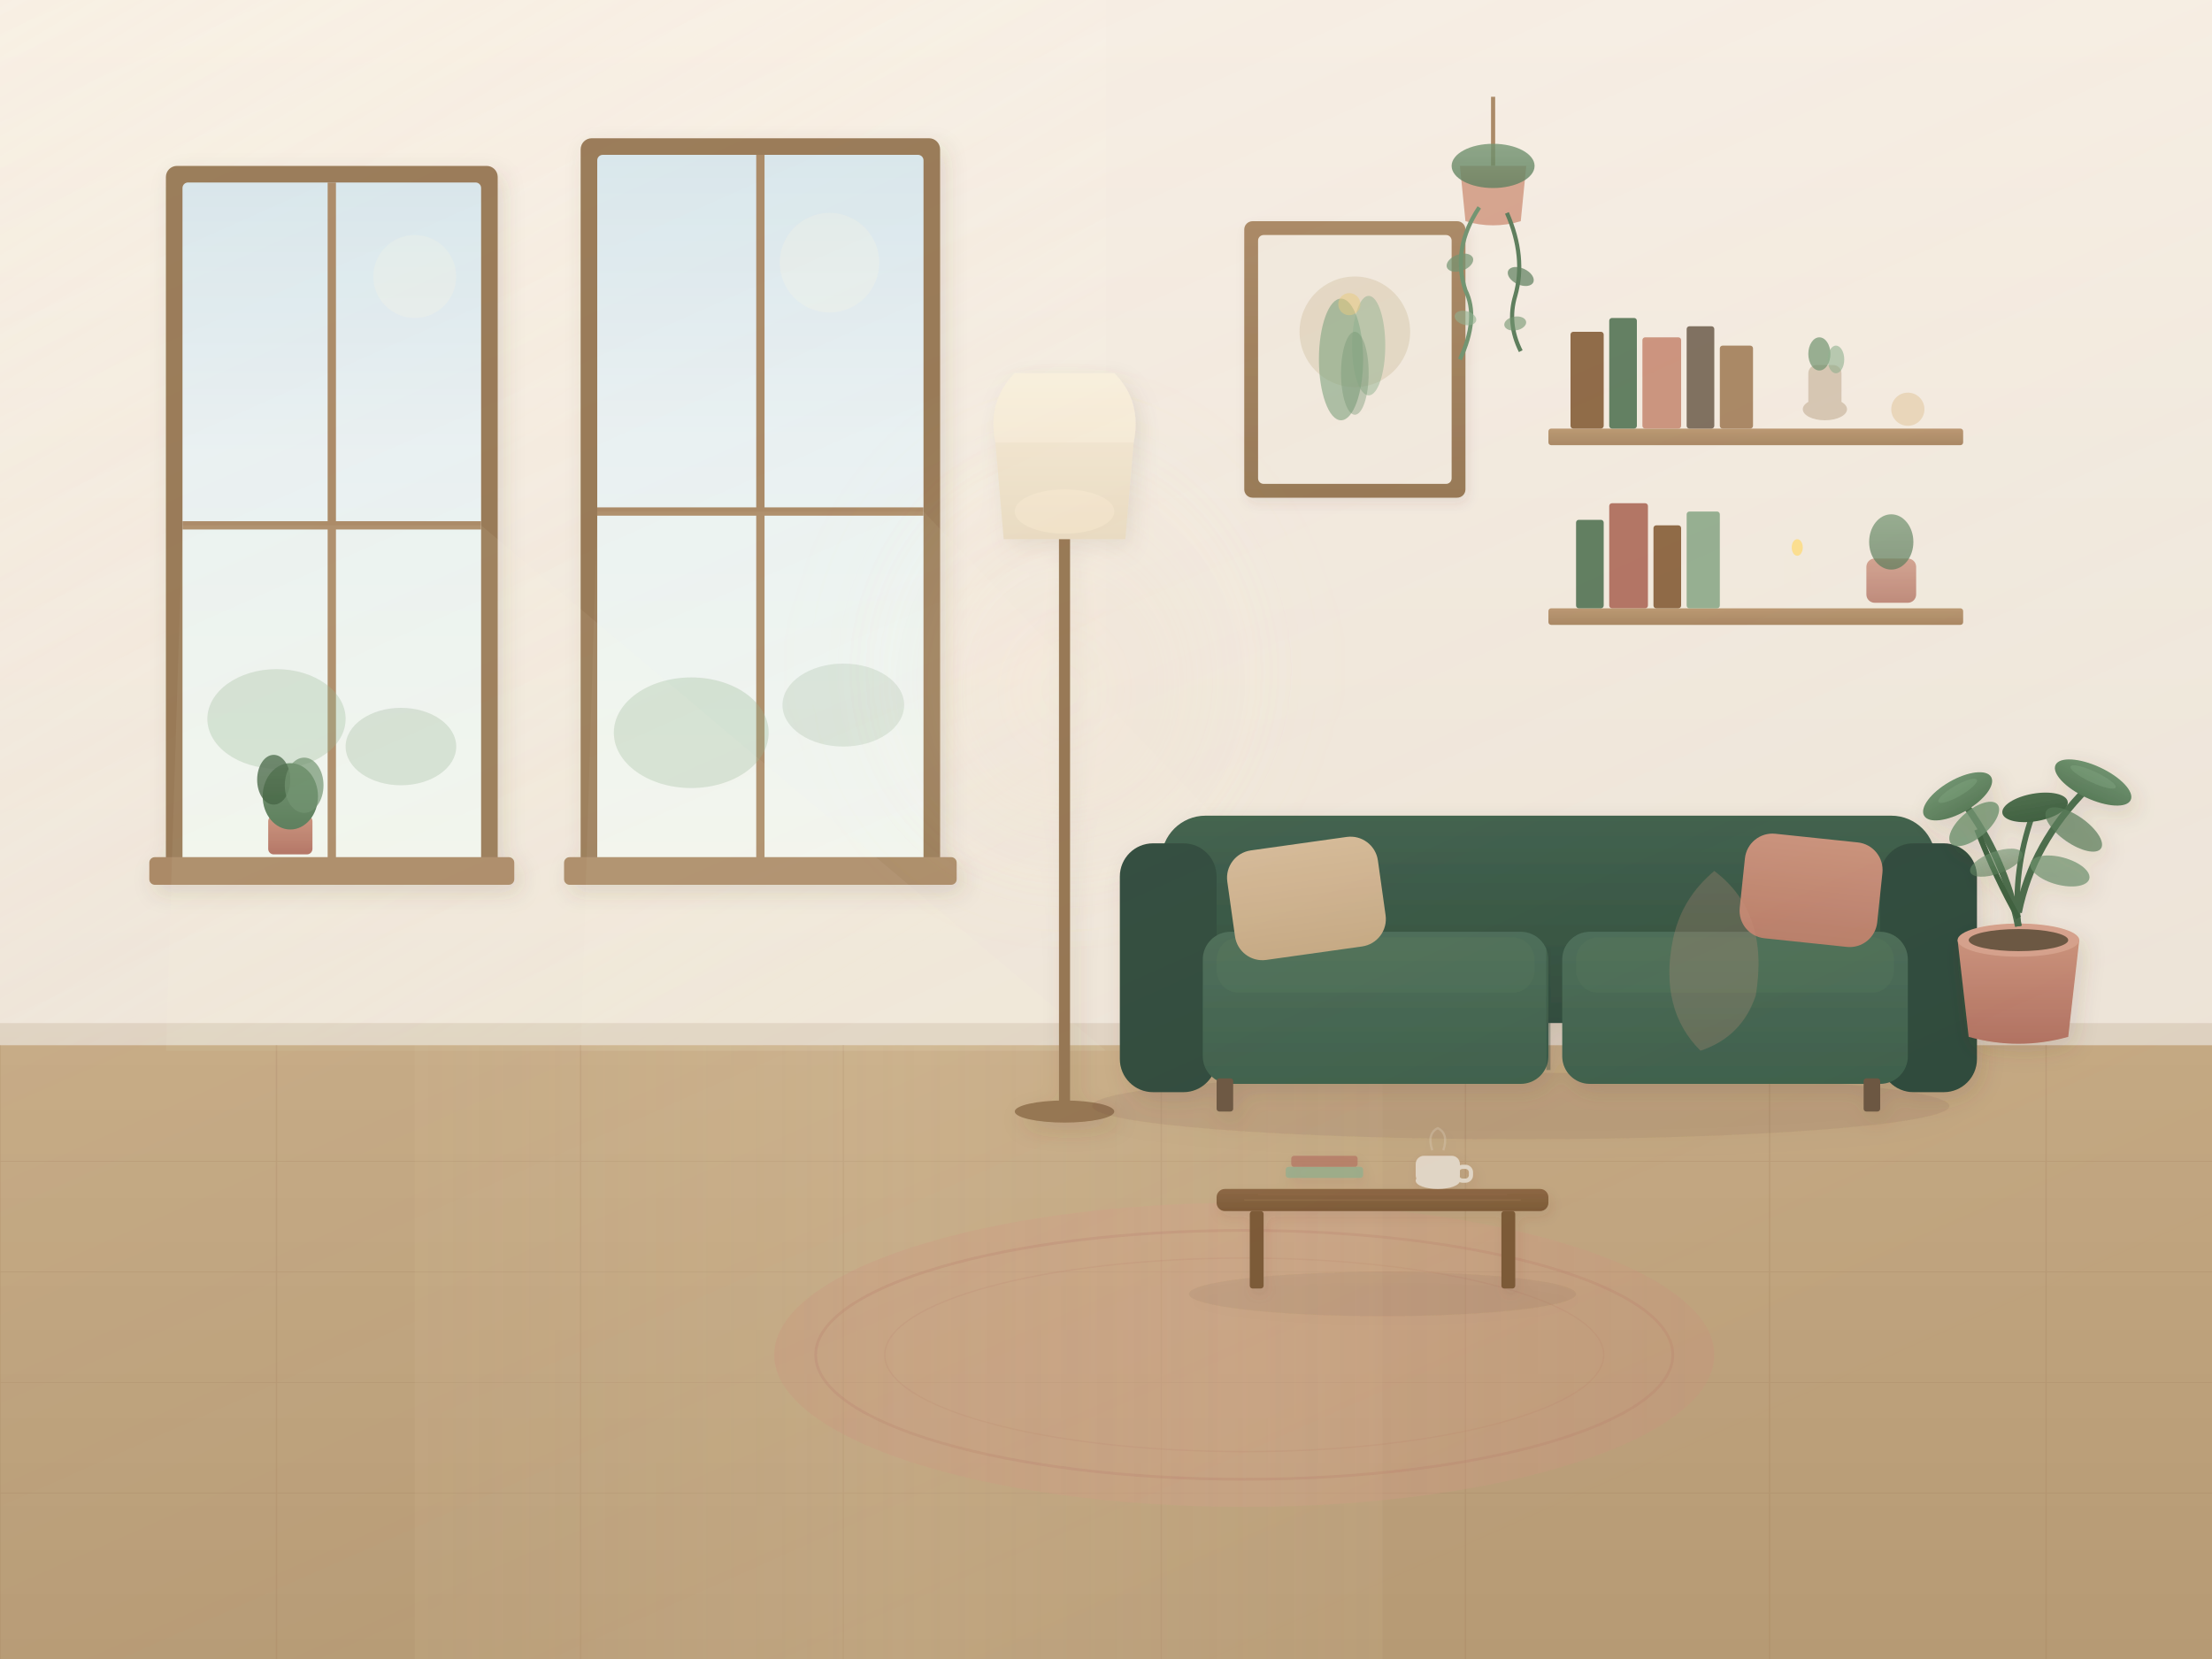
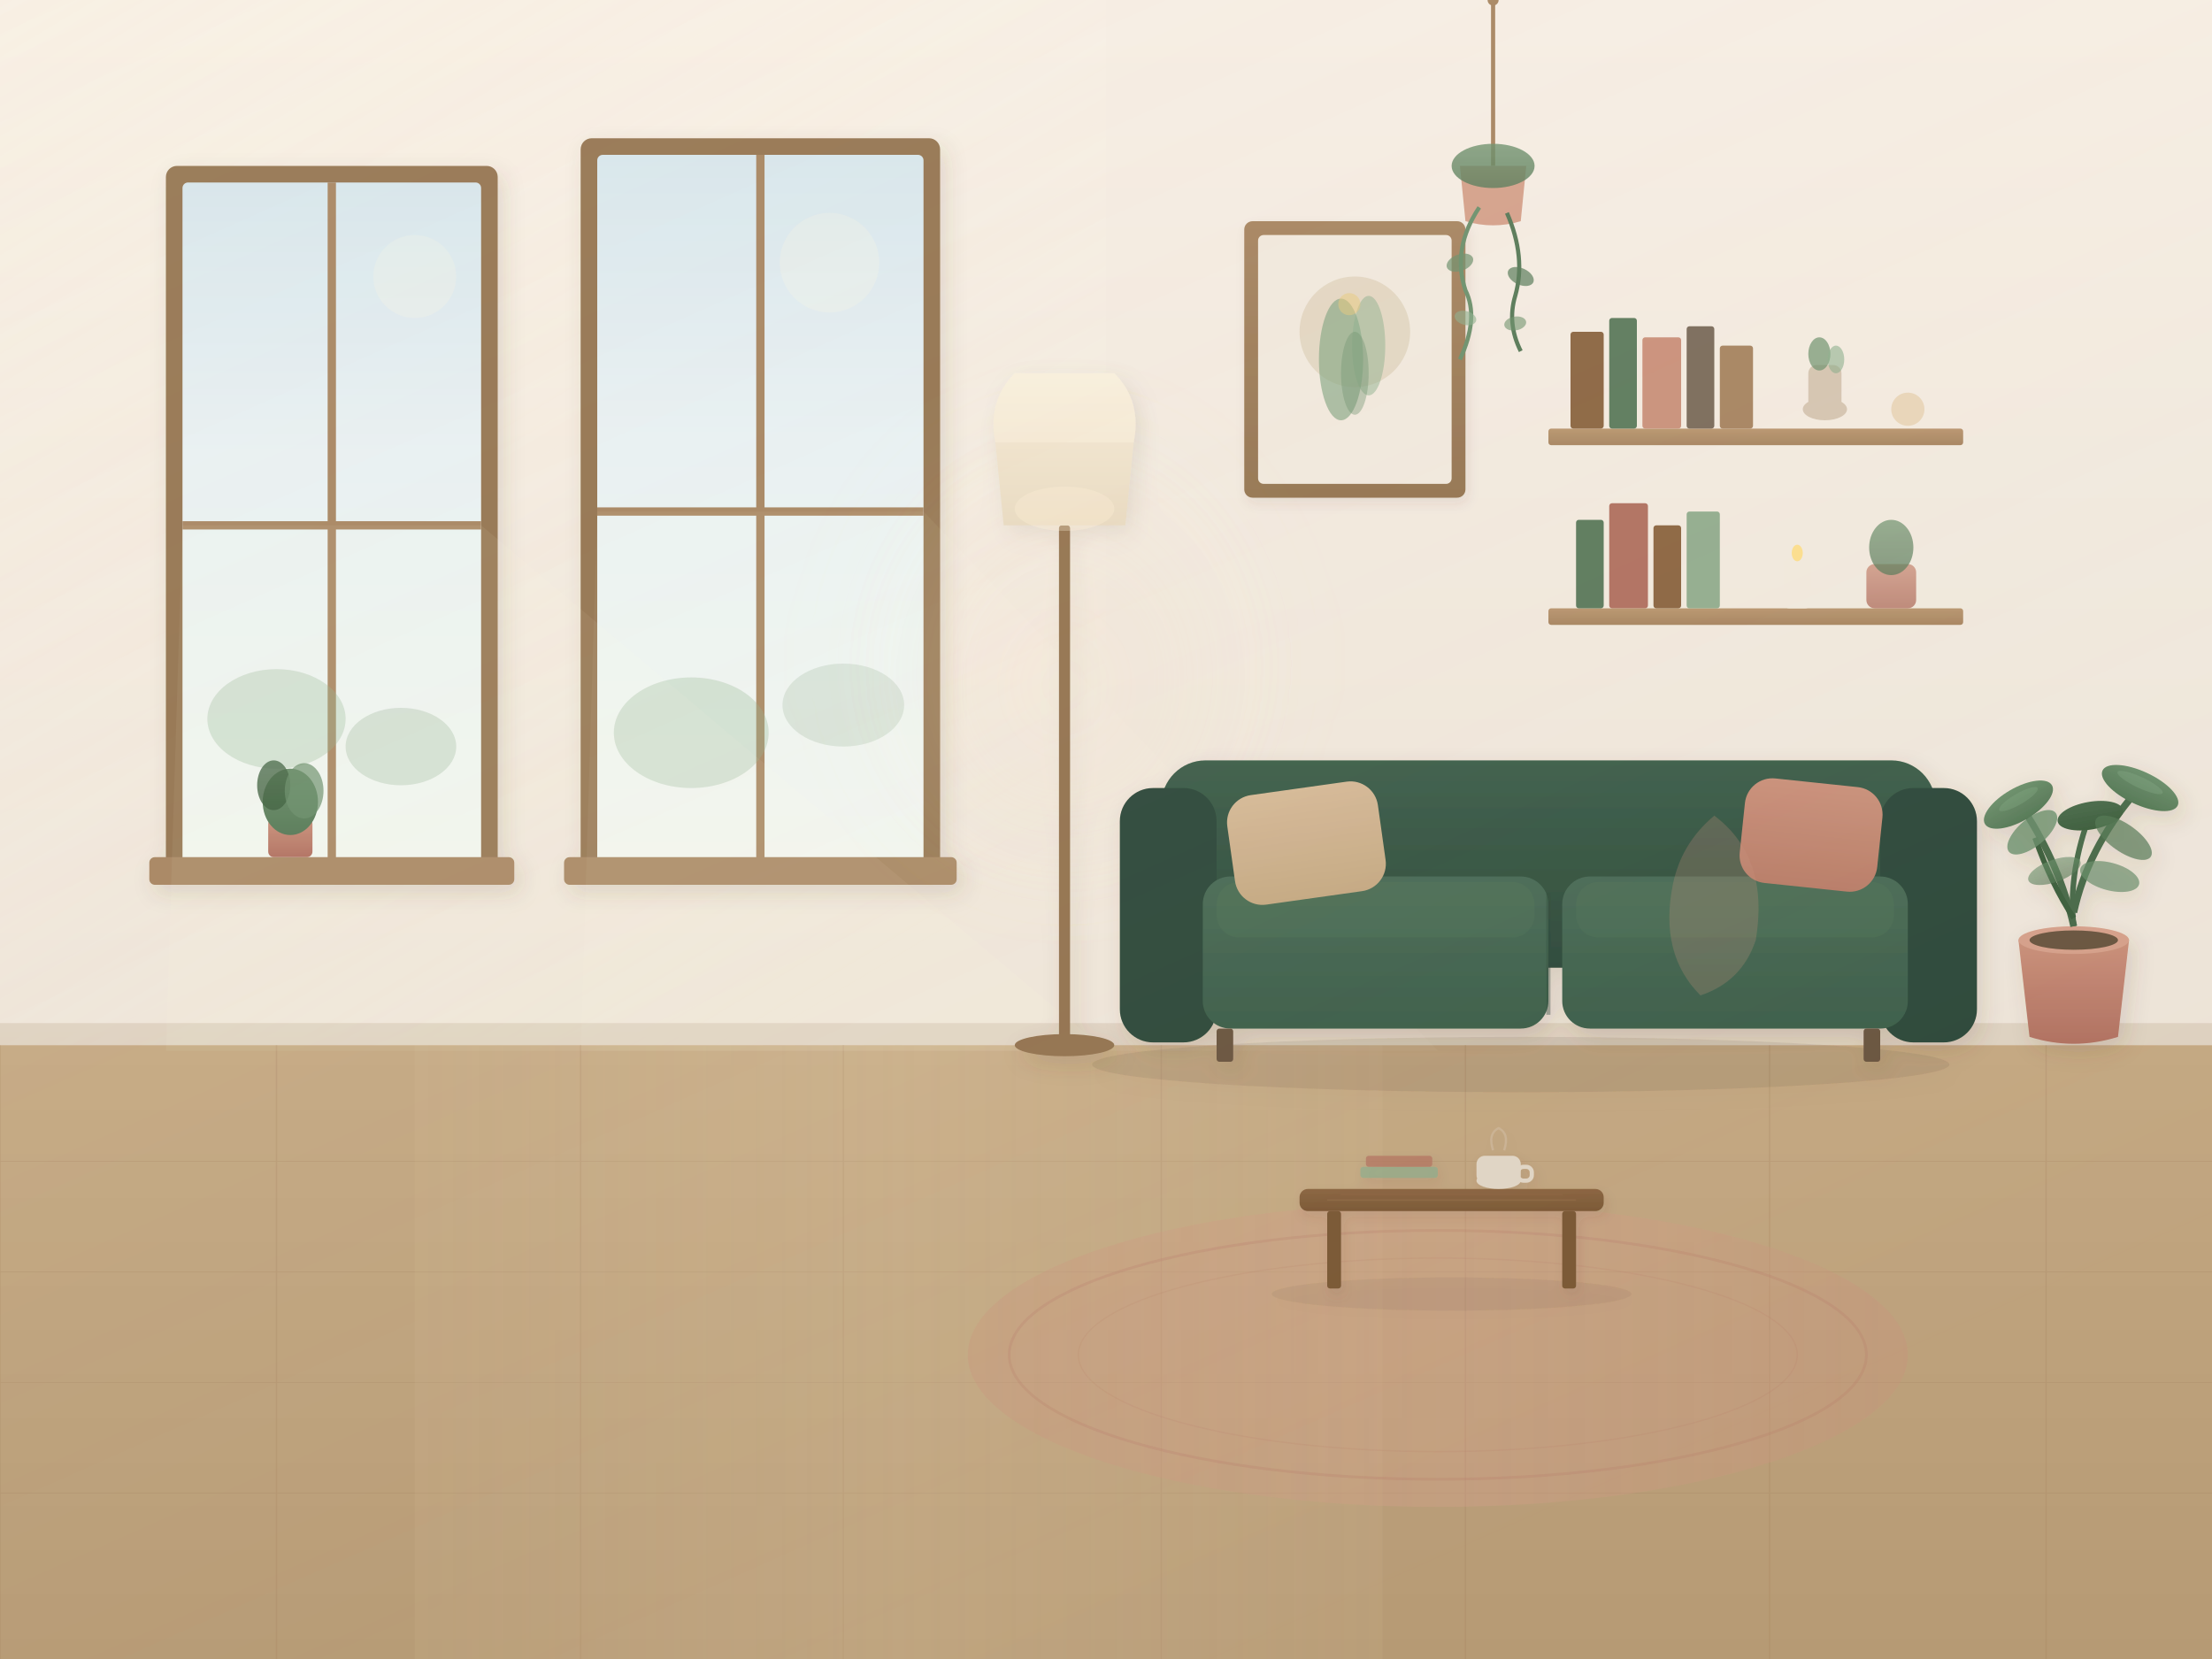
<svg xmlns="http://www.w3.org/2000/svg" viewBox="0 0 800 600" width="800" height="600">
  <defs>
    <linearGradient id="wallGrad" x1="0" y1="0" x2="0" y2="1">
      <stop offset="0%" stop-color="#F5EDE3" />
      <stop offset="60%" stop-color="#EDE4D8" />
      <stop offset="100%" stop-color="#E8DCCF" />
    </linearGradient>
    <linearGradient id="floorGrad" x1="0" y1="0" x2="0" y2="1">
      <stop offset="0%" stop-color="#C4A882" />
      <stop offset="100%" stop-color="#B69A74" />
    </linearGradient>
    <linearGradient id="floorShine" x1="0" y1="0" x2="1" y2="0">
      <stop offset="0%" stop-color="#D4BC9A" stop-opacity="0.5" />
      <stop offset="50%" stop-color="#E0CBA8" stop-opacity="0.8" />
      <stop offset="100%" stop-color="#D4BC9A" stop-opacity="0.5" />
    </linearGradient>
    <linearGradient id="windowLight" x1="0.5" y1="0" x2="0.5" y2="1">
      <stop offset="0%" stop-color="#D6E5EC" />
      <stop offset="40%" stop-color="#E8F0F2" />
      <stop offset="100%" stop-color="#F0F4EE" />
    </linearGradient>
    <linearGradient id="sunGlow" x1="0" y1="0" x2="0.6" y2="1">
      <stop offset="0%" stop-color="#FFF8E7" stop-opacity="0.6" />
      <stop offset="100%" stop-color="#FFF8E7" stop-opacity="0" />
    </linearGradient>
    <linearGradient id="couchBase" x1="0" y1="0" x2="0" y2="1">
      <stop offset="0%" stop-color="#3D5E4A" />
      <stop offset="100%" stop-color="#2E4A3A" />
    </linearGradient>
    <linearGradient id="couchCushion" x1="0" y1="0" x2="0" y2="1">
      <stop offset="0%" stop-color="#4A6B56" />
      <stop offset="100%" stop-color="#3D5E4A" />
    </linearGradient>
    <linearGradient id="pillowGrad1" x1="0" y1="0" x2="0" y2="1">
      <stop offset="0%" stop-color="#D4B896" />
      <stop offset="100%" stop-color="#C4A882" />
    </linearGradient>
    <linearGradient id="pillowGrad2" x1="0" y1="0" x2="0" y2="1">
      <stop offset="0%" stop-color="#C9907A" />
      <stop offset="100%" stop-color="#B87D68" />
    </linearGradient>
    <linearGradient id="tableTop" x1="0" y1="0" x2="0" y2="1">
      <stop offset="0%" stop-color="#8B6541" />
      <stop offset="100%" stop-color="#7A5835" />
    </linearGradient>
    <linearGradient id="lampShade" x1="0" y1="0" x2="0" y2="1">
      <stop offset="0%" stop-color="#F5EAD6" />
      <stop offset="100%" stop-color="#E8D9C0" />
-     </linearGradient>
-     <linearGradient id="lampGlow" x1="0.5" y1="0.5" x2="0.5" y2="1" gradientUnits="objectBoundingBox">
-       <stop offset="0%" stop-color="#FFF3D6" stop-opacity="0.7" />
-       <stop offset="100%" stop-color="#FFF3D6" stop-opacity="0" />
    </linearGradient>
    <radialGradient id="lampRadial" cx="0.5" cy="0.7" r="0.5">
      <stop offset="0%" stop-color="#FFEED4" stop-opacity="0.5" />
      <stop offset="100%" stop-color="#FFEED4" stop-opacity="0" />
    </radialGradient>
    <linearGradient id="rugGrad" x1="0" y1="0" x2="1" y2="0">
      <stop offset="0%" stop-color="#C9907A" stop-opacity="0.6" />
      <stop offset="50%" stop-color="#D4A08A" stop-opacity="0.7" />
      <stop offset="100%" stop-color="#C9907A" stop-opacity="0.6" />
    </linearGradient>
    <linearGradient id="shelfWood" x1="0" y1="0" x2="0" y2="1">
      <stop offset="0%" stop-color="#B8956E" />
      <stop offset="100%" stop-color="#A68460" />
    </linearGradient>
    <linearGradient id="plantLeaf" x1="0" y1="0" x2="0" y2="1">
      <stop offset="0%" stop-color="#6B8F6B" />
      <stop offset="100%" stop-color="#567856" />
    </linearGradient>
    <linearGradient id="plantLeafDark" x1="0" y1="0" x2="0" y2="1">
      <stop offset="0%" stop-color="#4A6B4A" />
      <stop offset="100%" stop-color="#3D5E3D" />
    </linearGradient>
    <linearGradient id="potGrad" x1="0" y1="0" x2="0" y2="1">
      <stop offset="0%" stop-color="#C9907A" />
      <stop offset="100%" stop-color="#B07060" />
    </linearGradient>
    <linearGradient id="frameWood" x1="0" y1="0" x2="0" y2="1">
      <stop offset="0%" stop-color="#A68460" />
      <stop offset="100%" stop-color="#937350" />
    </linearGradient>
    <filter id="softShadow" x="-20%" y="-20%" width="140%" height="140%">
      <feGaussianBlur in="SourceAlpha" stdDeviation="4" result="blur" />
      <feOffset dx="2" dy="3" result="offset" />
      <feFlood flood-color="#5A4030" flood-opacity="0.15" result="color" />
      <feComposite in="color" in2="offset" operator="in" result="shadow" />
      <feMerge>
        <feMergeNode in="shadow" />
        <feMergeNode in="SourceGraphic" />
      </feMerge>
    </filter>
    <filter id="lampBlur" x="-50%" y="-50%" width="200%" height="200%">
      <feGaussianBlur stdDeviation="20" />
    </filter>
    <filter id="subtleShadow" x="-10%" y="-10%" width="120%" height="120%">
      <feGaussianBlur in="SourceAlpha" stdDeviation="2" result="blur" />
      <feOffset dx="1" dy="2" result="offset" />
      <feFlood flood-color="#5A4030" flood-opacity="0.1" result="color" />
      <feComposite in="color" in2="offset" operator="in" result="shadow" />
      <feMerge>
        <feMergeNode in="shadow" />
        <feMergeNode in="SourceGraphic" />
      </feMerge>
    </filter>
  </defs>
  <rect width="800" height="600" fill="url(#wallGrad)" />
  <rect x="0" y="0" width="400" height="400" fill="url(#sunGlow)" opacity="0.4" />
  <rect x="0" y="370" width="800" height="8" fill="#D4C4B0" opacity="0.6" />
  <rect x="0" y="378" width="800" height="222" fill="url(#floorGrad)" />
  <g opacity="0.3">
    <line x1="0" y1="378" x2="0" y2="600" stroke="#A68460" stroke-width="0.5" />
    <line x1="100" y1="378" x2="100" y2="600" stroke="#A68460" stroke-width="0.5" />
    <line x1="210" y1="378" x2="210" y2="600" stroke="#A68460" stroke-width="0.5" />
    <line x1="305" y1="378" x2="305" y2="600" stroke="#A68460" stroke-width="0.5" />
    <line x1="420" y1="378" x2="420" y2="600" stroke="#A68460" stroke-width="0.5" />
    <line x1="530" y1="378" x2="530" y2="600" stroke="#A68460" stroke-width="0.5" />
    <line x1="640" y1="378" x2="640" y2="600" stroke="#A68460" stroke-width="0.5" />
    <line x1="740" y1="378" x2="740" y2="600" stroke="#A68460" stroke-width="0.5" />
    <line x1="0" y1="420" x2="800" y2="420" stroke="#A68460" stroke-width="0.3" />
    <line x1="0" y1="460" x2="800" y2="460" stroke="#A68460" stroke-width="0.3" />
    <line x1="0" y1="500" x2="800" y2="500" stroke="#A68460" stroke-width="0.3" />
    <line x1="0" y1="540" x2="800" y2="540" stroke="#A68460" stroke-width="0.3" />
  </g>
  <rect x="150" y="378" width="350" height="222" fill="url(#floorShine)" opacity="0.25" />
-   <ellipse cx="450" cy="490" rx="170" ry="55" fill="url(#rugGrad)" opacity="0.5" />
-   <ellipse cx="450" cy="490" rx="155" ry="45" fill="none" stroke="#B8806A" stroke-width="1" opacity="0.3" />
-   <ellipse cx="450" cy="490" rx="130" ry="35" fill="none" stroke="#B8806A" stroke-width="0.5" opacity="0.2" />
+   <ellipse cx="520" cy="490" rx="170" ry="55" fill="url(#rugGrad)" opacity="0.5" />
+   <ellipse cx="520" cy="490" rx="155" ry="45" fill="none" stroke="#B8806A" stroke-width="1" opacity="0.3" />
+   <ellipse cx="520" cy="490" rx="130" ry="35" fill="none" stroke="#B8806A" stroke-width="0.5" opacity="0.2" />
  <g filter="url(#softShadow)">
    <rect x="60" y="60" width="120" height="260" rx="4" fill="#937350" />
    <rect x="66" y="66" width="108" height="248" rx="2" fill="url(#windowLight)" />
    <line x1="120" y1="66" x2="120" y2="314" stroke="#A68460" stroke-width="3" />
    <line x1="66" y1="190" x2="174" y2="190" stroke="#A68460" stroke-width="3" />
    <ellipse cx="100" cy="260" rx="25" ry="18" fill="#8BAD8B" opacity="0.3" />
    <ellipse cx="145" cy="270" rx="20" ry="14" fill="#7A9E7A" opacity="0.25" />
    <circle cx="150" cy="100" r="15" fill="#FFF8E0" opacity="0.2" />
    <rect x="54" y="310" width="132" height="10" rx="2" fill="#A68460" />
  </g>
  <g filter="url(#softShadow)">
    <rect x="210" y="50" width="130" height="270" rx="4" fill="#937350" />
    <rect x="216" y="56" width="118" height="258" rx="2" fill="url(#windowLight)" />
    <line x1="275" y1="56" x2="275" y2="314" stroke="#A68460" stroke-width="3" />
    <line x1="216" y1="185" x2="334" y2="185" stroke="#A68460" stroke-width="3" />
    <ellipse cx="250" cy="265" rx="28" ry="20" fill="#8BAD8B" opacity="0.3" />
    <ellipse cx="305" cy="255" rx="22" ry="15" fill="#7A9E7A" opacity="0.2" />
    <circle cx="300" cy="95" r="18" fill="#FFF8E0" opacity="0.2" />
    <rect x="204" y="310" width="142" height="10" rx="2" fill="#A68460" />
  </g>
  <polygon points="174,190 400,380 60,380 66,190" fill="#FFF8E0" opacity="0.06" />
  <polygon points="334,185 520,380 210,380 216,185" fill="#FFF8E0" opacity="0.05" />
-   <g transform="translate(105, 290)">
-     <rect x="-8" y="5" width="16" height="14" rx="2" fill="url(#potGrad)" />
-     <ellipse cx="0" cy="-2" rx="10" ry="12" fill="url(#plantLeaf)" />
-     <ellipse cx="-6" cy="-8" rx="6" ry="9" fill="url(#plantLeafDark)" opacity="0.8" />
-     <ellipse cx="5" cy="-6" rx="7" ry="10" fill="#6B8F6B" opacity="0.7" />
+   <g transform="translate(105, 296)">
+     <rect x="-8" y="0" width="16" height="14" rx="2" fill="url(#potGrad)" />
+     <ellipse cx="0" cy="-6" rx="10" ry="12" fill="url(#plantLeaf)" />
+     <ellipse cx="-6" cy="-12" rx="6" ry="9" fill="url(#plantLeafDark)" opacity="0.8" />
+     <ellipse cx="5" cy="-10" rx="7" ry="10" fill="#6B8F6B" opacity="0.7" />
  </g>
  <g filter="url(#subtleShadow)" transform="translate(450, 80)">
    <rect x="0" y="0" width="80" height="100" rx="3" fill="url(#frameWood)" />
    <rect x="5" y="5" width="70" height="90" rx="2" fill="#F0E8DC" />
    <circle cx="40" cy="40" r="20" fill="#D4C4A8" opacity="0.5" />
    <ellipse cx="35" cy="50" rx="8" ry="22" fill="#7A9E7A" opacity="0.6" />
    <ellipse cx="45" cy="45" rx="6" ry="18" fill="#8BAD8B" opacity="0.5" />
    <ellipse cx="40" cy="55" rx="5" ry="15" fill="#6B8F6B" opacity="0.4" />
    <circle cx="38" cy="30" r="4" fill="#E8C87A" opacity="0.5" />
  </g>
  <g transform="translate(560, 100)">
    <rect x="0" y="55" width="150" height="6" rx="1" fill="url(#shelfWood)" />
    <rect x="8" y="20" width="12" height="35" rx="1" fill="#8B6541" />
    <rect x="22" y="15" width="10" height="40" rx="1" fill="#5C7A5C" />
    <rect x="34" y="22" width="14" height="33" rx="1" fill="#C9907A" />
    <rect x="50" y="18" width="10" height="37" rx="1" fill="#7A6B5A" />
    <rect x="62" y="25" width="12" height="30" rx="1" fill="#A68460" />
    <ellipse cx="100" cy="48" rx="8" ry="4" fill="#D4C4B0" />
    <rect x="94" y="32" width="12" height="16" rx="3" fill="#D4C4B0" />
    <ellipse cx="98" cy="28" rx="4" ry="6" fill="#6B8F6B" opacity="0.7" />
    <ellipse cx="104" cy="30" rx="3" ry="5" fill="#8BAD8B" opacity="0.6" />
    <circle cx="130" cy="48" r="6" fill="#E8D4B8" />
    <rect x="0" y="120" width="150" height="6" rx="1" fill="url(#shelfWood)" />
    <rect x="10" y="88" width="10" height="32" rx="1" fill="#5C7A5C" />
    <rect x="22" y="82" width="14" height="38" rx="1" fill="#B07060" />
    <rect x="38" y="90" width="10" height="30" rx="1" fill="#8B6541" />
    <rect x="50" y="85" width="12" height="35" rx="1" fill="#7A9E7A" opacity="0.8" />
-     <rect x="85" y="100" width="10" height="18" rx="2" fill="#F0E8DC" />
-     <ellipse cx="90" cy="98" rx="2" ry="3" fill="#FFD86B" opacity="0.7" />
-     <rect x="115" y="102" width="18" height="16" rx="3" fill="url(#potGrad)" opacity="0.8" />
-     <ellipse cx="124" cy="96" rx="8" ry="10" fill="url(#plantLeaf)" opacity="0.7" />
-   </g>
-   <g filter="url(#softShadow)" transform="translate(385, 150)">
+     <rect x="85" y="102" width="10" height="18" rx="2" fill="#F0E8DC" />
+     <ellipse cx="90" cy="100" rx="2" ry="3" fill="#FFD86B" opacity="0.7" />
+     <rect x="115" y="104" width="18" height="16" rx="3" fill="url(#potGrad)" opacity="0.8" />
+     <ellipse cx="124" cy="98" rx="8" ry="10" fill="url(#plantLeaf)" opacity="0.7" />
+   </g>
+   <g filter="url(#softShadow)" transform="translate(385, 148)">
    <ellipse cx="0" cy="60" rx="80" ry="100" fill="url(#lampRadial)" filter="url(#lampBlur)" opacity="0.4" />
-     <rect x="-2" y="40" width="4" height="210" rx="1" fill="#937350" />
-     <ellipse cx="0" cy="252" rx="18" ry="4" fill="#937350" />
-     <path d="M-25,10 Q-28,-5 -18,-15 L18,-15 Q28,-5 25,10 L22,45 -22,45 Z" fill="url(#lampShade)" />
-     <path d="M-25,10 Q-28,-5 -18,-15 L18,-15 Q28,-5 25,10 Z" fill="#FFF8E7" opacity="0.3" />
-     <ellipse cx="0" cy="35" rx="18" ry="8" fill="#FFF3D6" opacity="0.3" />
-   </g>
-   <g filter="url(#softShadow)" transform="translate(420, 295)">
-     <ellipse cx="130" cy="105" rx="155" ry="12" fill="#5A4030" opacity="0.1" />
+     <rect x="-2" y="42" width="4" height="188" rx="1" fill="#937350" />
+     <ellipse cx="0" cy="230" rx="18" ry="4" fill="#937350" />
+     <path d="M-25,12 Q-28,-3 -18,-13 L18,-13 Q28,-3 25,12 L22,42 -22,42 Z" fill="url(#lampShade)" />
+     <path d="M-25,12 Q-28,-3 -18,-13 L18,-13 Q28,-3 25,12 Z" fill="#FFF8E7" opacity="0.3" />
+     <ellipse cx="0" cy="36" rx="18" ry="8" fill="#FFF3D6" opacity="0.3" />
+   </g>
+   <g filter="url(#softShadow)" transform="translate(420, 275)">
+     <ellipse cx="130" cy="110" rx="155" ry="10" fill="#5A4030" opacity="0.12" />
    <rect x="0" y="0" width="280" height="75" rx="16" fill="url(#couchBase)" />
-     <rect x="-15" y="10" width="35" height="90" rx="12" fill="#2E4A3A" />
-     <rect x="260" y="10" width="35" height="90" rx="12" fill="#2E4A3A" />
+     <rect x="-15" y="10" width="35" height="92" rx="12" fill="#2E4A3A" />
+     <rect x="260" y="10" width="35" height="92" rx="12" fill="#2E4A3A" />
    <rect x="15" y="42" width="125" height="55" rx="10" fill="url(#couchCushion)" />
    <rect x="145" y="42" width="125" height="55" rx="10" fill="url(#couchCushion)" />
    <rect x="20" y="44" width="115" height="20" rx="8" fill="#567856" opacity="0.3" />
    <rect x="150" y="44" width="115" height="20" rx="8" fill="#567856" opacity="0.3" />
    <line x1="140" y1="48" x2="140" y2="92" stroke="#2E4A3A" stroke-width="1.5" opacity="0.4" />
    <rect x="25" y="10" width="55" height="40" rx="10" fill="url(#pillowGrad1)" transform="rotate(-8, 52, 30)" />
    <rect x="210" y="8" width="50" height="38" rx="10" fill="url(#pillowGrad2)" transform="rotate(6, 235, 27)" />
    <path d="M200,20 Q220,35 215,65 Q210,80 195,85 Q180,70 185,45 Q188,30 200,20Z" fill="#C9907A" opacity="0.25" />
-     <rect x="20" y="95" width="6" height="12" rx="1" fill="#6B5540" />
-     <rect x="254" y="95" width="6" height="12" rx="1" fill="#6B5540" />
-   </g>
-   <g filter="url(#subtleShadow)" transform="translate(440, 430)">
-     <ellipse cx="60" cy="38" rx="70" ry="8" fill="#5A4030" opacity="0.08" />
-     <rect x="0" y="0" width="120" height="8" rx="3" fill="url(#tableTop)" />
-     <line x1="10" y1="4" x2="110" y2="4" stroke="#9B7550" stroke-width="0.5" opacity="0.4" />
-     <line x1="15" y1="2" x2="105" y2="2" stroke="#9B7550" stroke-width="0.3" opacity="0.3" />
-     <rect x="12" y="8" width="5" height="28" rx="1" fill="#7A5835" />
-     <rect x="103" y="8" width="5" height="28" rx="1" fill="#7A5835" />
-     <rect x="25" y="-8" width="28" height="4" rx="1" fill="#8BAD8B" opacity="0.7" />
-     <rect x="27" y="-12" width="24" height="4" rx="1" fill="#B07060" opacity="0.7" />
-     <ellipse cx="80" cy="-3" rx="8" ry="3" fill="#E0D4C4" />
-     <rect x="72" y="-12" width="16" height="10" rx="3" fill="#E0D4C4" />
-     <rect x="87" y="-8" width="5" height="5" rx="2" fill="none" stroke="#E0D4C4" stroke-width="1.5" />
-     <path d="M78,-14 Q76,-20 80,-22 Q84,-20 82,-14" fill="none" stroke="#D4C4B0" stroke-width="0.8" opacity="0.4" />
-   </g>
-   <g filter="url(#softShadow)" transform="translate(730, 280)">
-     <path d="M-22,60 L-18,95 Q0,100 18,95 L22,60 Z" fill="url(#potGrad)" />
-     <ellipse cx="0" cy="60" rx="22" ry="6" fill="#D4A08A" />
-     <ellipse cx="0" cy="60" rx="18" ry="4" fill="#6B5540" />
-     <path d="M0,55 Q-5,30 -20,10" fill="none" stroke="#4A6B4A" stroke-width="2.5" />
-     <path d="M0,50 Q5,25 25,5" fill="none" stroke="#4A6B4A" stroke-width="2.5" />
-     <path d="M0,55 Q-2,35 5,15" fill="none" stroke="#4A6B4A" stroke-width="2" />
-     <path d="M0,52 Q-8,38 -15,20" fill="none" stroke="#3D5E3D" stroke-width="2" />
-     <ellipse cx="-22" cy="8" rx="14" ry="6" fill="url(#plantLeaf)" transform="rotate(-30, -22, 8)" />
-     <ellipse cx="27" cy="3" rx="15" ry="6" fill="url(#plantLeaf)" transform="rotate(25, 27, 3)" />
-     <ellipse cx="6" cy="12" rx="12" ry="5" fill="url(#plantLeafDark)" transform="rotate(-10, 6, 12)" />
-     <ellipse cx="-16" cy="18" rx="11" ry="5" fill="#6B8F6B" transform="rotate(-40, -16, 18)" opacity="0.8" />
-     <ellipse cx="20" cy="20" rx="12" ry="5" fill="#567856" transform="rotate(35, 20, 20)" opacity="0.7" />
-     <ellipse cx="-8" cy="32" rx="10" ry="4" fill="url(#plantLeaf)" transform="rotate(-20, -8, 32)" opacity="0.6" />
-     <ellipse cx="15" cy="35" rx="11" ry="5" fill="#6B8F6B" transform="rotate(15, 15, 35)" opacity="0.7" />
-     <ellipse cx="-22" cy="6" rx="8" ry="2" fill="#8BAD8B" transform="rotate(-30, -22, 6)" opacity="0.3" />
-     <ellipse cx="27" cy="1" rx="9" ry="2" fill="#8BAD8B" transform="rotate(25, 27, 1)" opacity="0.3" />
-   </g>
-   <g transform="translate(540, 35)">
-     <line x1="0" y1="0" x2="0" y2="25" stroke="#A68460" stroke-width="1.5" />
-     <path d="M-12,25 L-10,45 Q0,48 10,45 L12,25 Z" fill="#D4A08A" />
-     <path d="M-5,40 Q-15,55 -10,70 Q-5,80 -12,95" fill="none" stroke="#6B8F6B" stroke-width="1.5" />
-     <path d="M5,42 Q12,58 8,72 Q5,82 10,92" fill="none" stroke="#567856" stroke-width="1.5" />
-     <ellipse cx="-12" cy="60" rx="5" ry="3" fill="#6B8F6B" transform="rotate(-20, -12, 60)" opacity="0.7" />
-     <ellipse cx="-10" cy="80" rx="4" ry="2.5" fill="#8BAD8B" transform="rotate(15, -10, 80)" opacity="0.6" />
-     <ellipse cx="10" cy="65" rx="5" ry="3" fill="#567856" transform="rotate(25, 10, 65)" opacity="0.7" />
-     <ellipse cx="8" cy="82" rx="4" ry="2.5" fill="#6B8F6B" transform="rotate(-10, 8, 82)" opacity="0.6" />
-     <ellipse cx="0" cy="25" rx="15" ry="8" fill="url(#plantLeaf)" opacity="0.8" />
+     <rect x="20" y="97" width="6" height="12" rx="1" fill="#6B5540" />
+     <rect x="254" y="97" width="6" height="12" rx="1" fill="#6B5540" />
+   </g>
+   <g filter="url(#subtleShadow)" transform="translate(470, 430)">
+     <ellipse cx="55" cy="38" rx="65" ry="6" fill="#5A4030" opacity="0.08" />
+     <rect x="0" y="0" width="110" height="8" rx="3" fill="url(#tableTop)" />
+     <line x1="10" y1="4" x2="100" y2="4" stroke="#9B7550" stroke-width="0.5" opacity="0.4" />
+     <line x1="15" y1="2" x2="95" y2="2" stroke="#9B7550" stroke-width="0.3" opacity="0.3" />
+     <rect x="10" y="8" width="5" height="28" rx="1" fill="#7A5835" />
+     <rect x="95" y="8" width="5" height="28" rx="1" fill="#7A5835" />
+     <rect x="22" y="-8" width="28" height="4" rx="1" fill="#8BAD8B" opacity="0.7" />
+     <rect x="24" y="-12" width="24" height="4" rx="1" fill="#B07060" opacity="0.7" />
+     <ellipse cx="72" cy="-3" rx="8" ry="3" fill="#E0D4C4" />
+     <rect x="64" y="-12" width="16" height="10" rx="3" fill="#E0D4C4" />
+     <rect x="79" y="-8" width="5" height="5" rx="2" fill="none" stroke="#E0D4C4" stroke-width="1.5" />
+     <path d="M70,-14 Q68,-20 72,-22 Q76,-20 74,-14" fill="none" stroke="#D4C4B0" stroke-width="0.8" opacity="0.4" />
+   </g>
+   <g filter="url(#softShadow)" transform="translate(750, 285)">
+     <path d="M-20,55 L-16,90 Q0,95 16,90 L20,55 Z" fill="url(#potGrad)" />
+     <ellipse cx="0" cy="55" rx="20" ry="5" fill="#D4A08A" />
+     <ellipse cx="0" cy="55" rx="16" ry="3.5" fill="#6B5540" />
+     <path d="M0,50 Q-5,28 -18,8" fill="none" stroke="#4A6B4A" stroke-width="2.5" />
+     <path d="M0,45 Q5,22 22,2" fill="none" stroke="#4A6B4A" stroke-width="2.5" />
+     <path d="M0,50 Q-2,32 5,12" fill="none" stroke="#4A6B4A" stroke-width="2" />
+     <path d="M0,47 Q-8,35 -14,18" fill="none" stroke="#3D5E3D" stroke-width="2" />
+     <ellipse cx="-20" cy="6" rx="14" ry="6" fill="url(#plantLeaf)" transform="rotate(-30, -20, 6)" />
+     <ellipse cx="24" cy="0" rx="15" ry="6" fill="url(#plantLeaf)" transform="rotate(25, 24, 0)" />
+     <ellipse cx="6" cy="10" rx="12" ry="5" fill="url(#plantLeafDark)" transform="rotate(-10, 6, 10)" />
+     <ellipse cx="-15" cy="16" rx="11" ry="5" fill="#6B8F6B" transform="rotate(-40, -15, 16)" opacity="0.8" />
+     <ellipse cx="18" cy="18" rx="12" ry="5" fill="#567856" transform="rotate(35, 18, 18)" opacity="0.7" />
+     <ellipse cx="-7" cy="30" rx="10" ry="4" fill="url(#plantLeaf)" transform="rotate(-20, -7, 30)" opacity="0.6" />
+     <ellipse cx="13" cy="32" rx="11" ry="5" fill="#6B8F6B" transform="rotate(15, 13, 32)" opacity="0.7" />
+     <ellipse cx="-20" cy="4" rx="8" ry="2" fill="#8BAD8B" transform="rotate(-30, -20, 4)" opacity="0.3" />
+     <ellipse cx="24" cy="-2" rx="9" ry="2" fill="#8BAD8B" transform="rotate(25, 24, -2)" opacity="0.3" />
+   </g>
+   <g transform="translate(540, 40)">
+     <line x1="0" y1="-40" x2="0" y2="20" stroke="#A68460" stroke-width="1.5" />
+     <circle cx="0" cy="-40" r="2" fill="#A68460" />
+     <path d="M-12,20 L-10,40 Q0,43 10,40 L12,20 Z" fill="#D4A08A" />
+     <ellipse cx="0" cy="20" rx="15" ry="8" fill="url(#plantLeaf)" opacity="0.8" />
+     <path d="M-5,35 Q-15,50 -10,65 Q-5,75 -12,90" fill="none" stroke="#6B8F6B" stroke-width="1.5" />
+     <path d="M5,37 Q12,53 8,67 Q5,77 10,87" fill="none" stroke="#567856" stroke-width="1.5" />
+     <ellipse cx="-12" cy="55" rx="5" ry="3" fill="#6B8F6B" transform="rotate(-20, -12, 55)" opacity="0.7" />
+     <ellipse cx="-10" cy="75" rx="4" ry="2.5" fill="#8BAD8B" transform="rotate(15, -10, 75)" opacity="0.6" />
+     <ellipse cx="10" cy="60" rx="5" ry="3" fill="#567856" transform="rotate(25, 10, 60)" opacity="0.7" />
+     <ellipse cx="8" cy="77" rx="4" ry="2.5" fill="#6B8F6B" transform="rotate(-10, 8, 77)" opacity="0.6" />
  </g>
  <rect width="800" height="600" fill="url(#sunGlow)" opacity="0.15" />
</svg>
